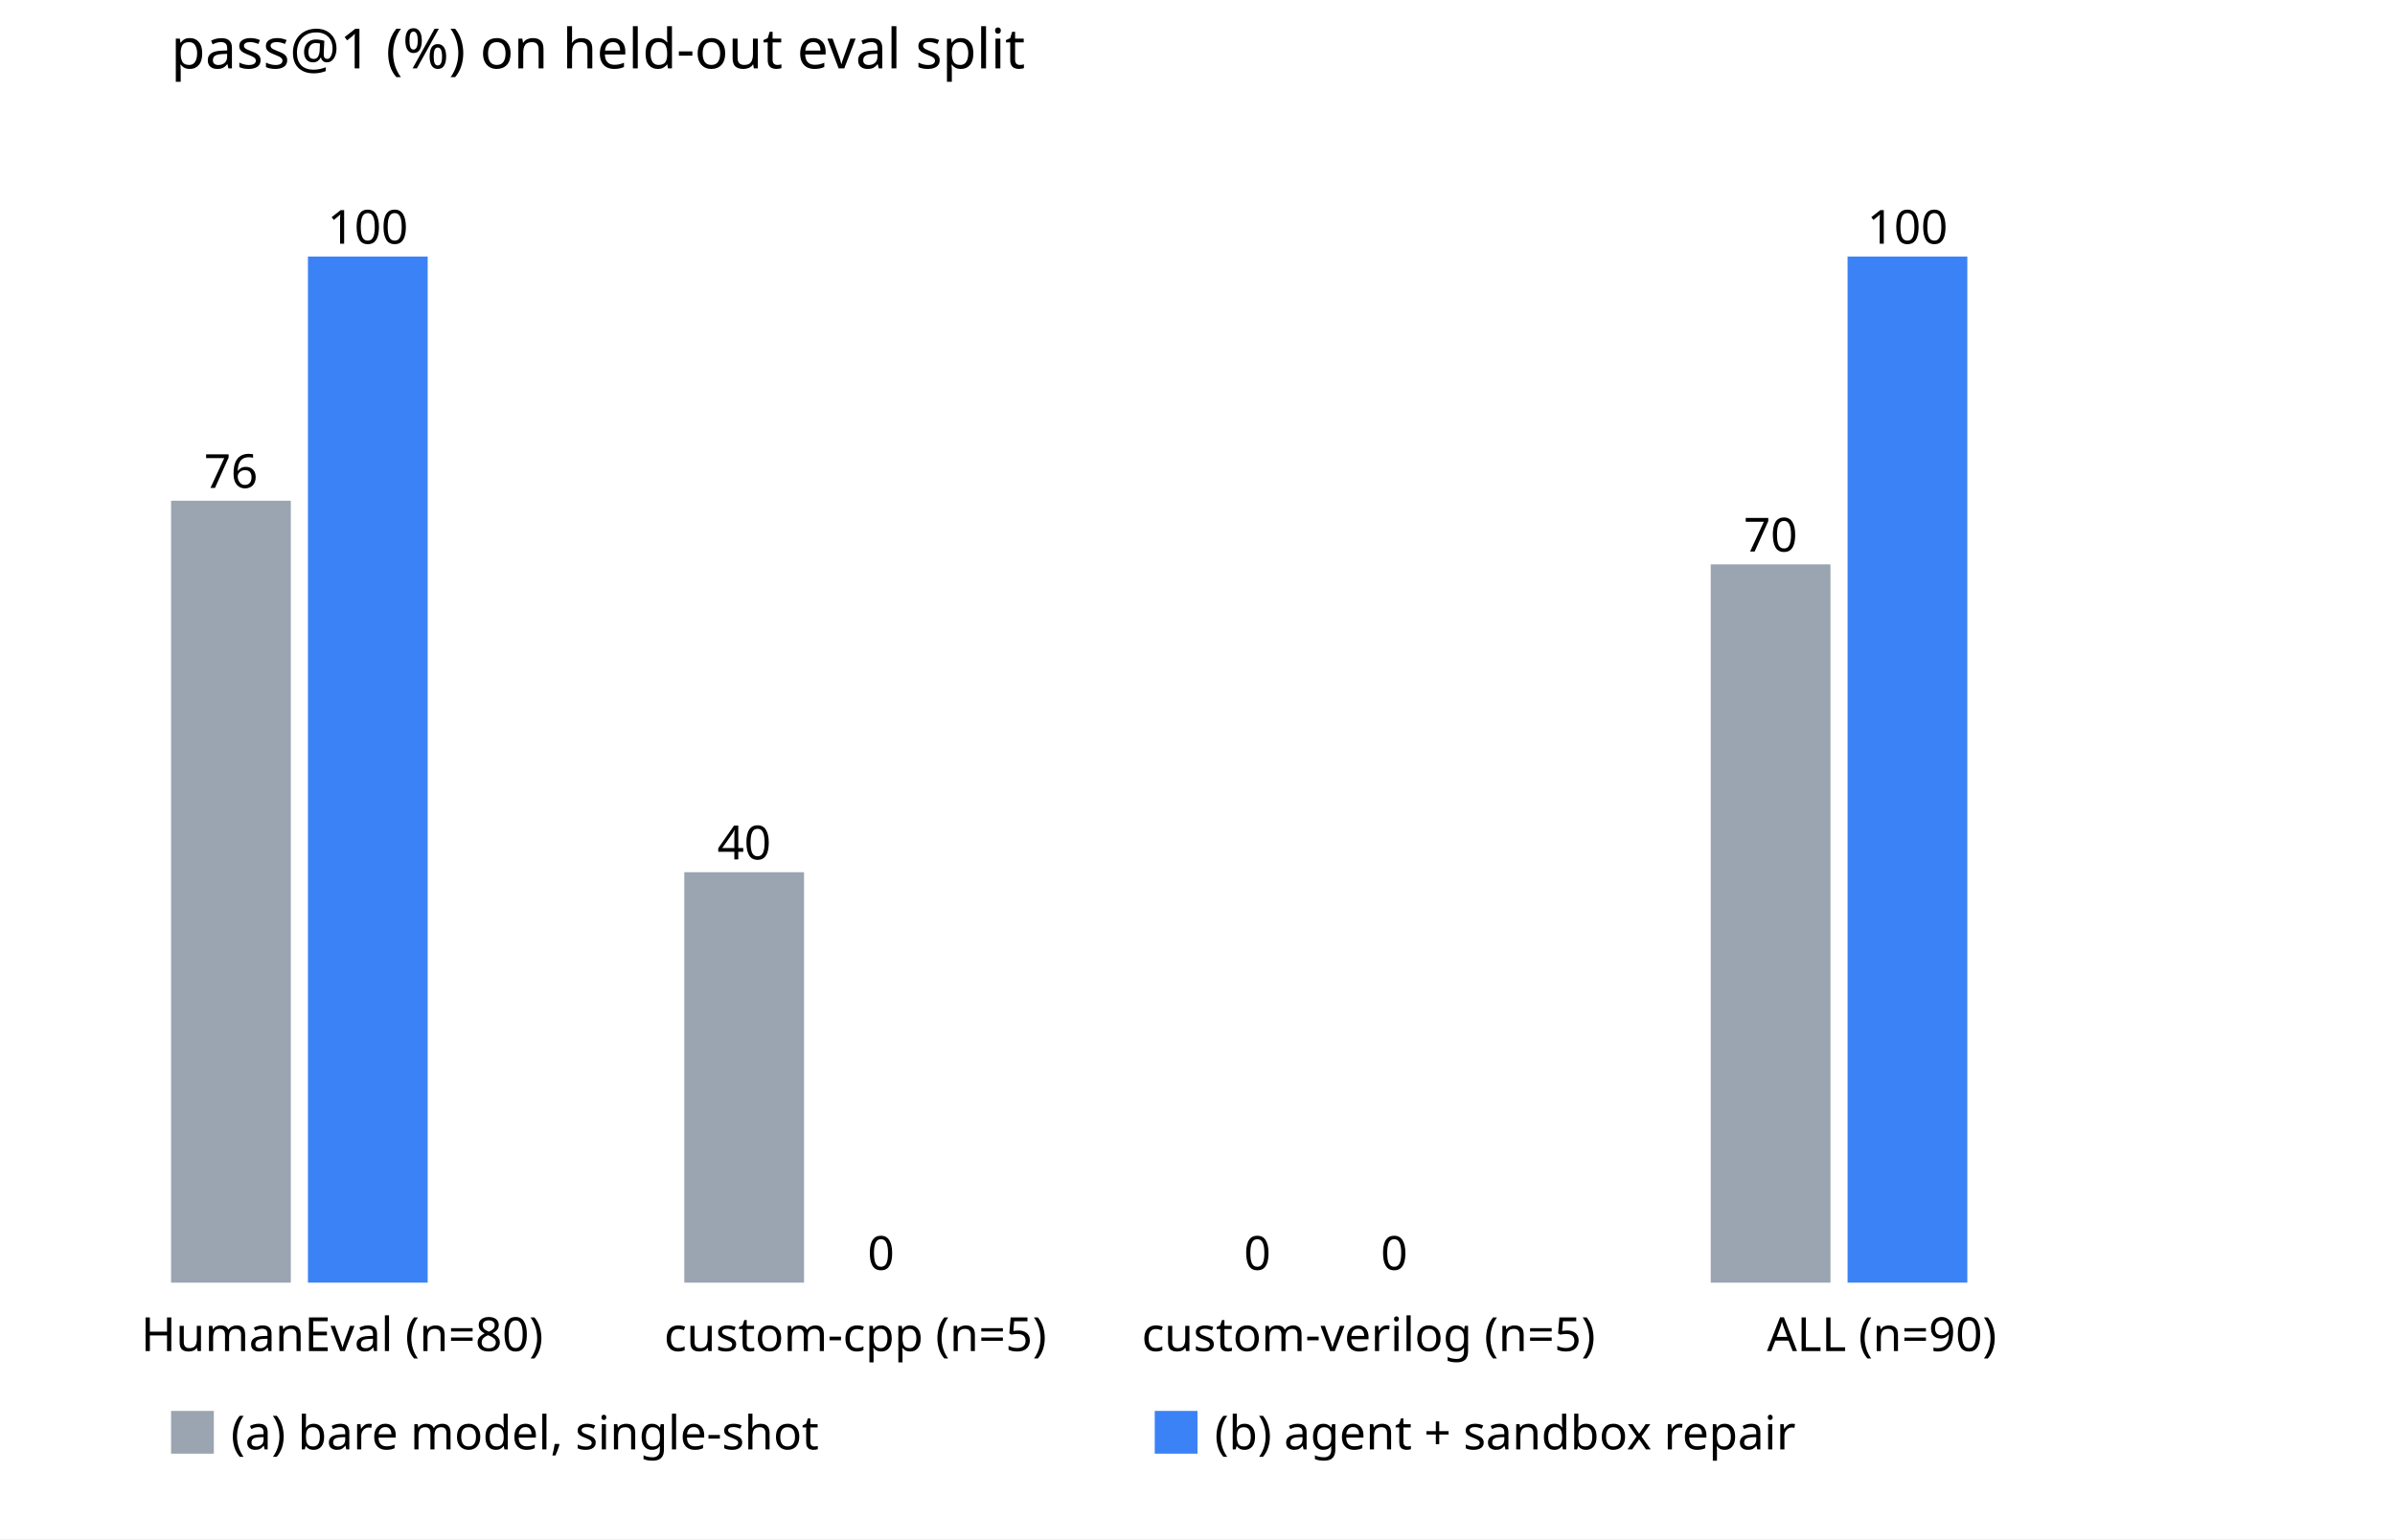
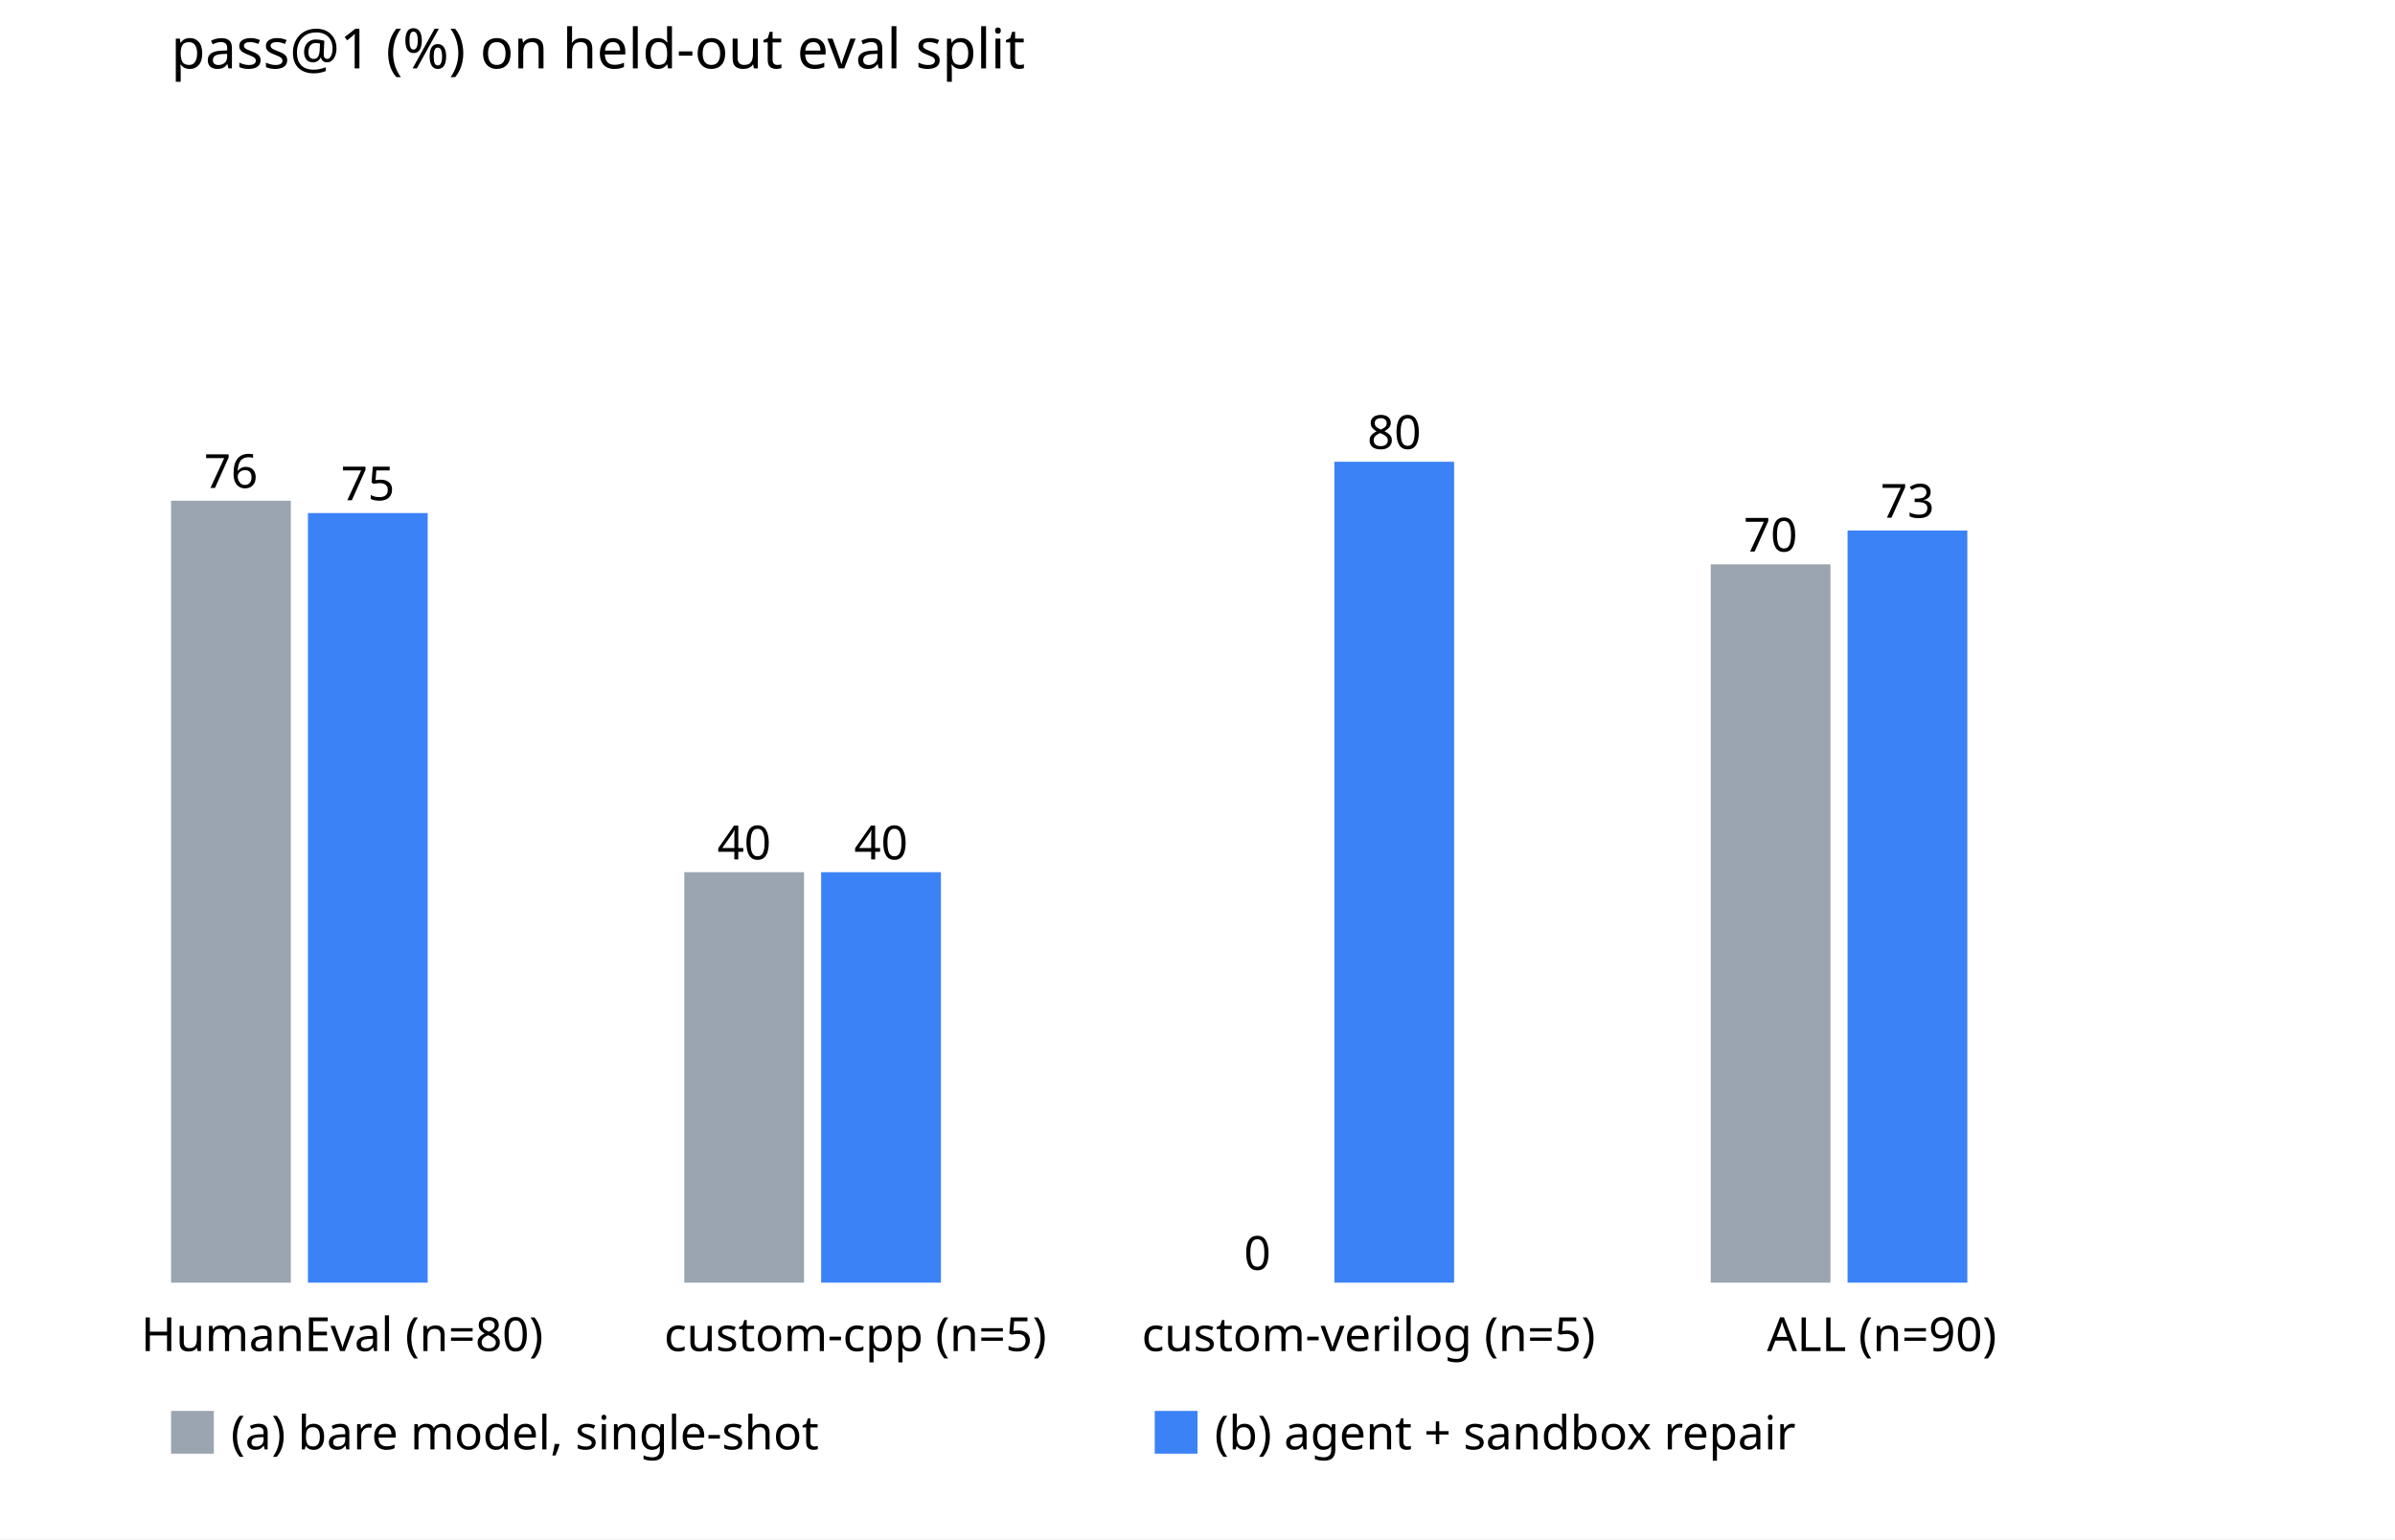
<svg xmlns="http://www.w3.org/2000/svg" width="560" height="360" font-family="sans-serif" font-size="11">
  <rect width="100%" height="100%" fill="white" />
  <text x="40" y="16" font-size="13">pass@1 (%) on held-out eval split</text>
  <rect x="40" y="117.12" width="28" height="182.88" fill="#9aa5b1" />
  <text x="54.0" y="114.12" text-anchor="middle">76</text>
-   <rect x="72" y="60.0" width="28" height="240.0" fill="#3b82f6" />
-   <text x="86.0" y="57.0" text-anchor="middle">100</text>
+   <rect x="72" y="120.0" width="28" height="180.0" fill="#3b82f6" />
+   <text x="86.0" y="117.0" text-anchor="middle">75</text>
  <text x="80" y="316" text-anchor="middle">HumanEval (n=80)</text>
  <rect x="160" y="204.0" width="28" height="96.0" fill="#9aa5b1" />
  <text x="174.0" y="201.0" text-anchor="middle">40</text>
-   <rect x="192" y="300.0" width="28" height="0.0" fill="#3b82f6" />
-   <text x="206.0" y="297.0" text-anchor="middle">0</text>
+   <rect x="192" y="204.0" width="28" height="96.0" fill="#3b82f6" />
+   <text x="206.0" y="201.0" text-anchor="middle">40</text>
  <text x="200" y="316" text-anchor="middle">custom-cpp (n=5)</text>
  <rect x="280" y="300.0" width="28" height="0.0" fill="#9aa5b1" />
  <text x="294.0" y="297.0" text-anchor="middle">0</text>
-   <rect x="312" y="300.0" width="28" height="0.0" fill="#3b82f6" />
-   <text x="326.0" y="297.0" text-anchor="middle">0</text>
+   <rect x="312" y="108.0" width="28" height="192.0" fill="#3b82f6" />
+   <text x="326.0" y="105.0" text-anchor="middle">80</text>
  <text x="320" y="316" text-anchor="middle">custom-verilog (n=5)</text>
  <rect x="400" y="132.0" width="28" height="168.0" fill="#9aa5b1" />
  <text x="414.0" y="129.0" text-anchor="middle">70</text>
-   <rect x="432" y="60.0" width="28" height="240.0" fill="#3b82f6" />
-   <text x="446.0" y="57.0" text-anchor="middle">100</text>
+   <rect x="432" y="124.08" width="28" height="175.92" fill="#3b82f6" />
+   <text x="446.0" y="121.08" text-anchor="middle">73</text>
  <text x="440" y="316" text-anchor="middle">ALL (n=90)</text>
  <rect x="40" y="330" width="10" height="10" fill="#9aa5b1" />
  <text x="54" y="339">(a) bare model, single-shot</text>
  <rect x="270" y="330" width="10" height="10" fill="#3b82f6" />
  <text x="284" y="339">(b) agent + sandbox repair</text>
</svg>
